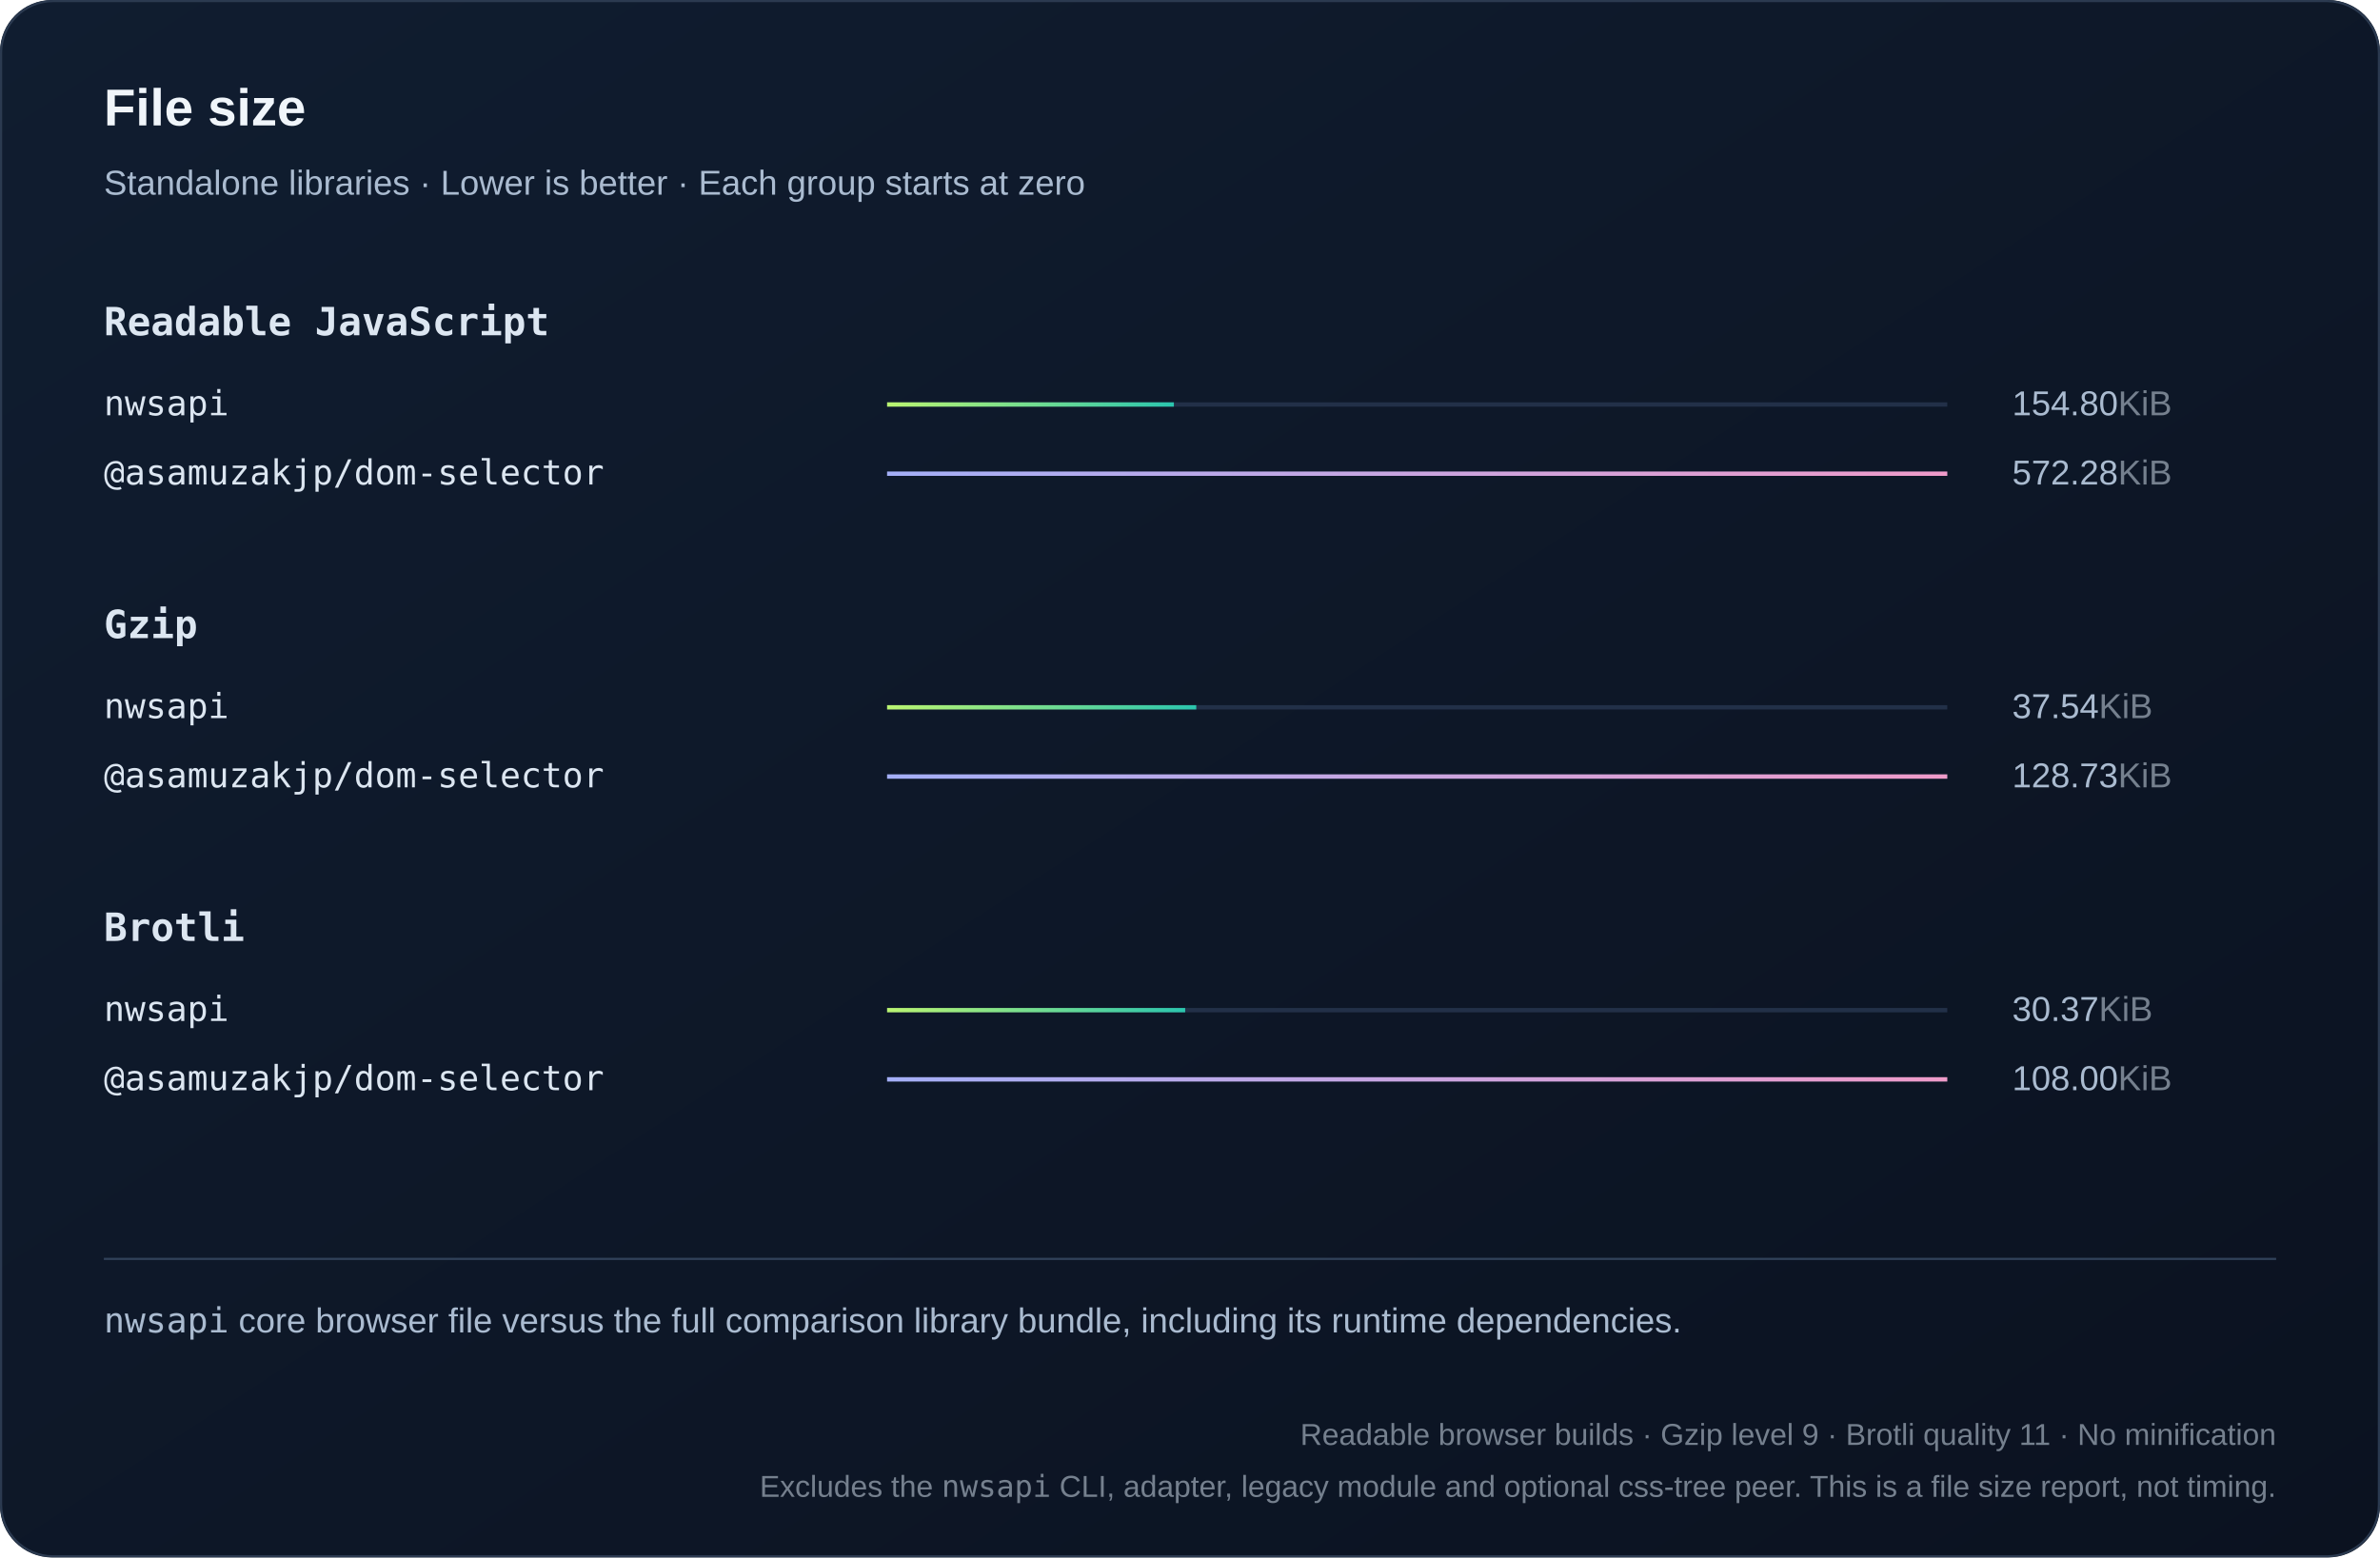
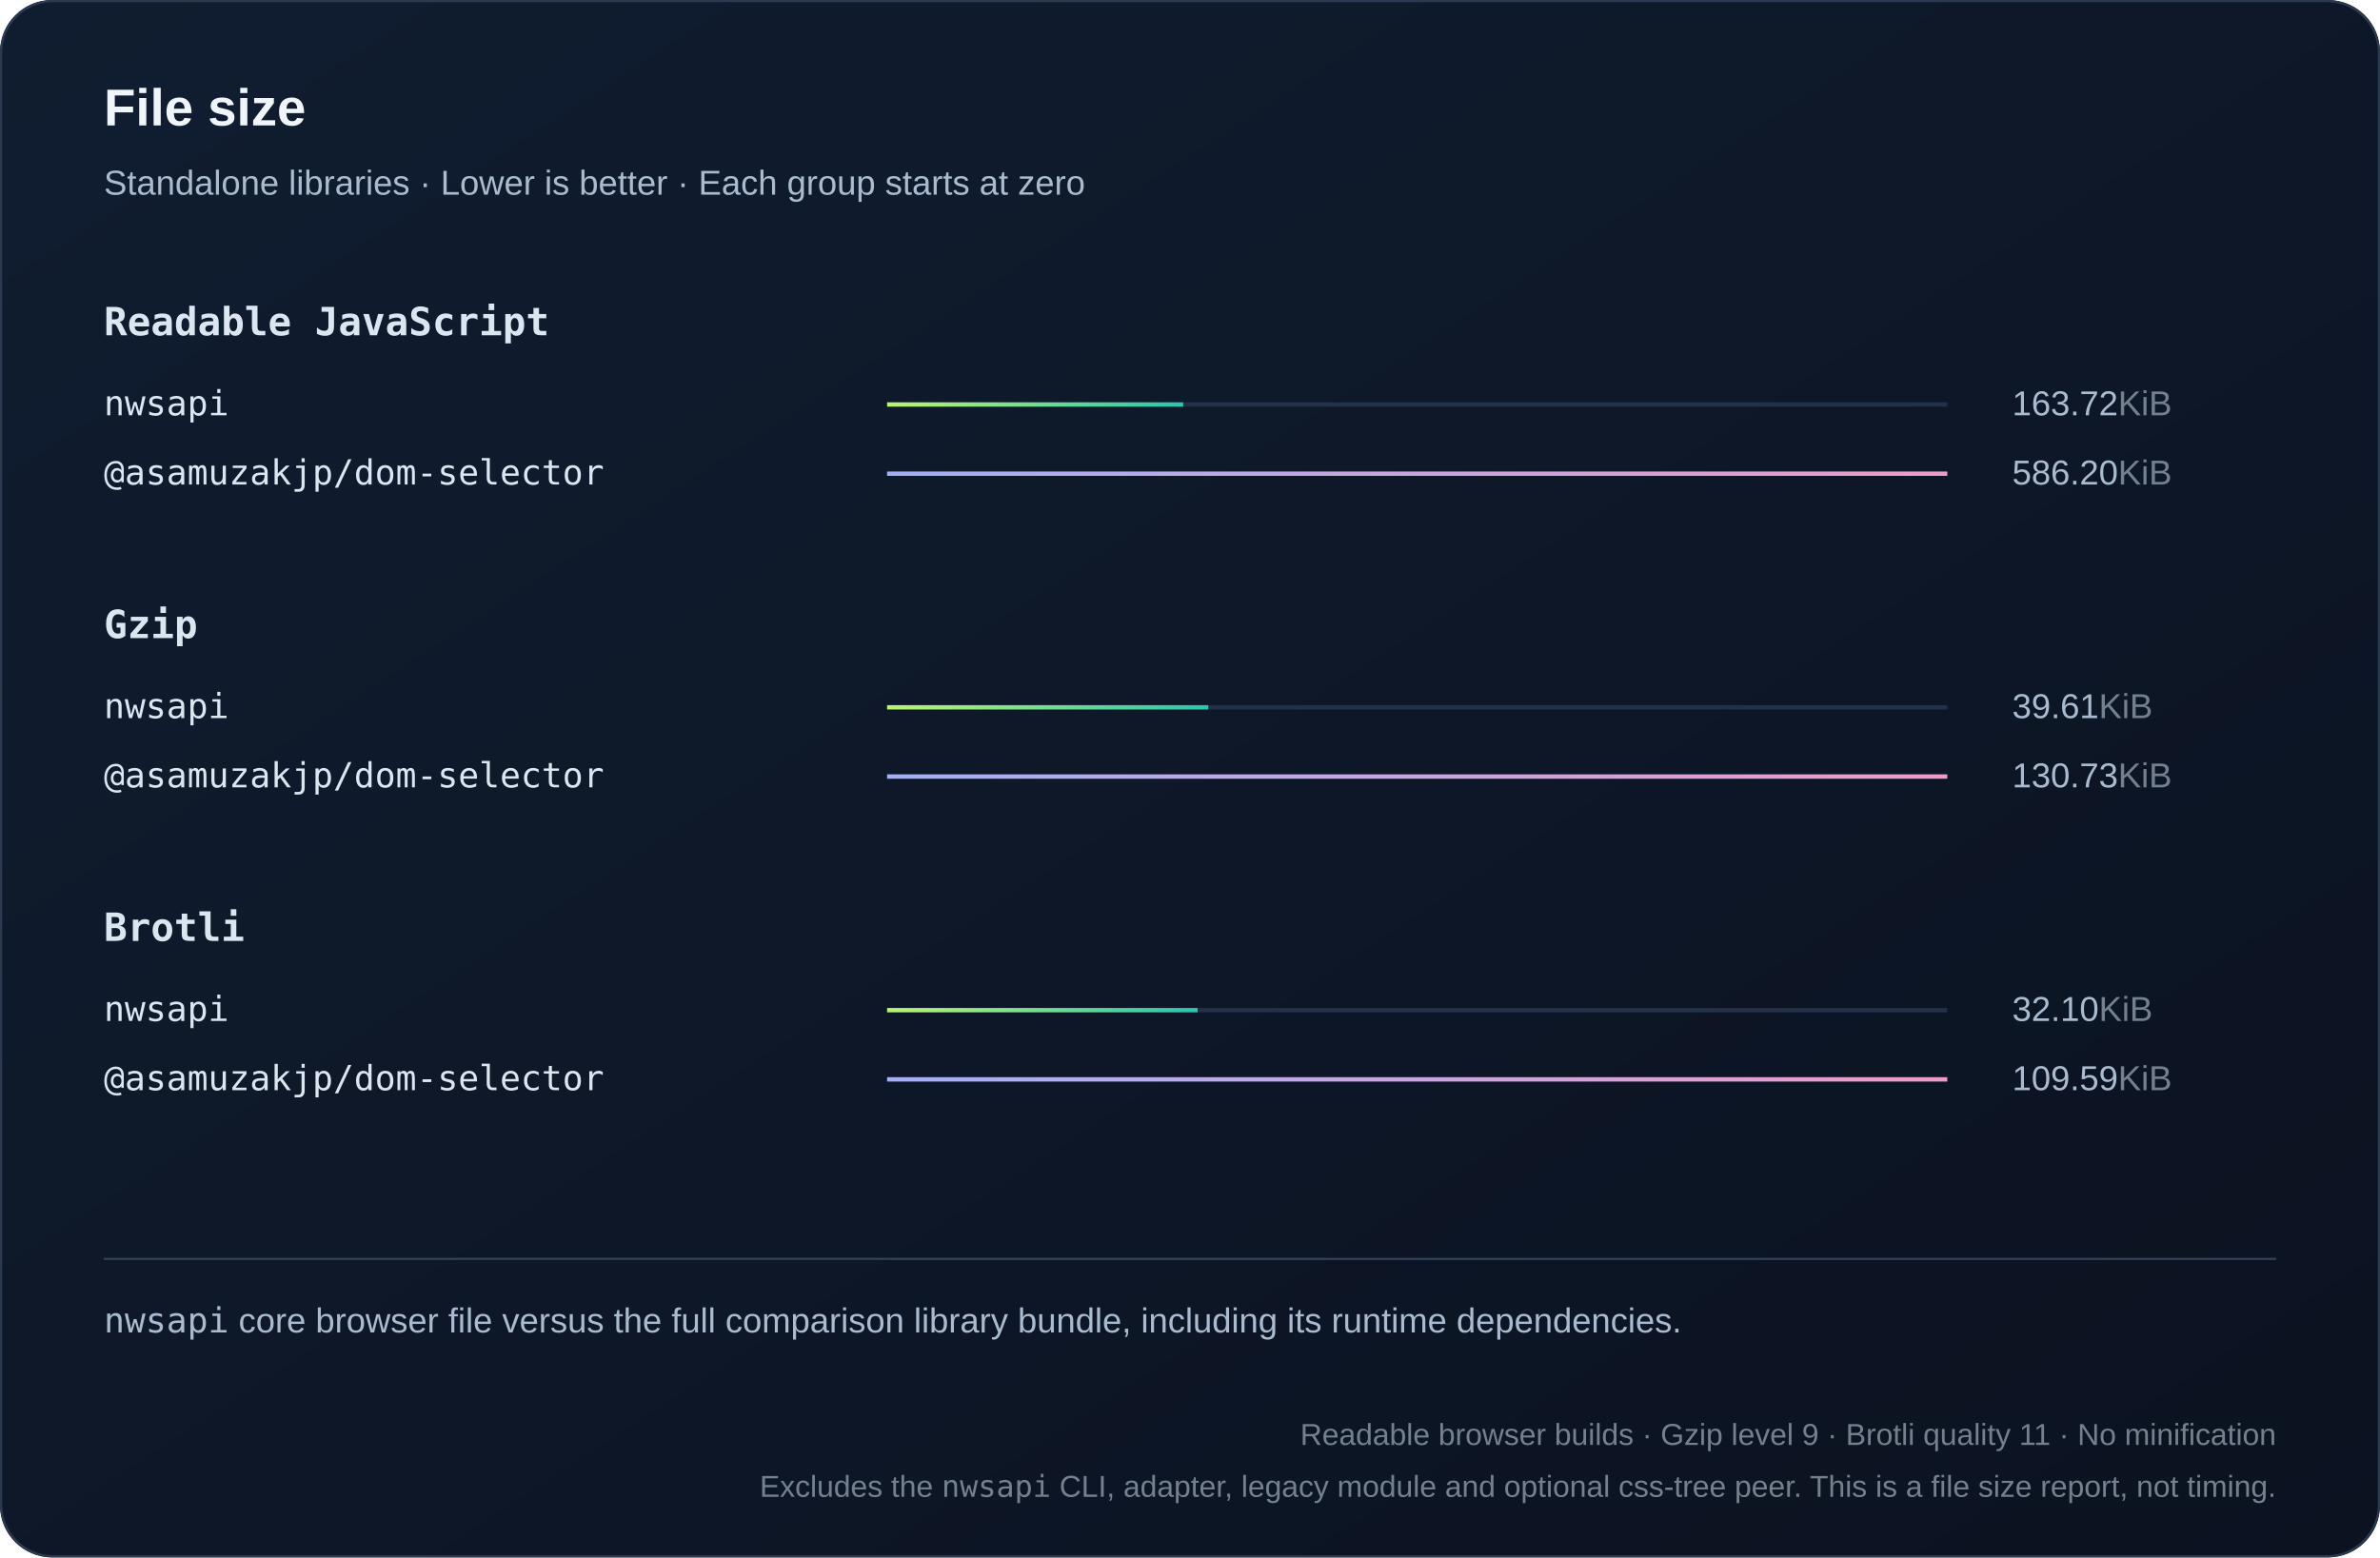
<svg xmlns="http://www.w3.org/2000/svg" width="1100" height="720" viewBox="0 0 1100 720" role="img">
  <defs>
    <linearGradient id="bg" x2="1" y2="1">
      <stop stop-color="#101d30" />
      <stop offset="1" stop-color="#0b1220" />
    </linearGradient>
    <linearGradient id="series0">
      <stop stop-color="#baf471" />
      <stop offset="1" stop-color="#2bc5ae" />
    </linearGradient>
    <linearGradient id="series1">
      <stop stop-color="#a4aff7" />
      <stop offset="1" stop-color="#ef9bc9" />
    </linearGradient>
    <linearGradient id="series2">
      <stop stop-color="#80d7ff" />
      <stop offset="1" stop-color="#739be8" />
    </linearGradient>
  </defs>
  <style>text{font-family:Arial,Helvetica,sans-serif;fill:#f0f5fa}
.muted{fill:#aabbd0;font:16px Arial,Helvetica,sans-serif}
.code{font:18px Consolas,Menlo,monospace;fill:#dce6f1}
.note .code{font:16px Consolas,Menlo,monospace}
.metadata,.metadata .code{fill:#75808e;font-size:14px}
.chart-title{font-size:24px;font-weight:700}
.unit{fill:#75808e}
.package{font-family:Consolas,Menlo,monospace}
.comparison{font-size:14px;font-variant-numeric:tabular-nums}
.tick{fill:#aabbd0;font-size:12px}
.time{fill:#aabbd0;font-size:13px;font-variant-numeric:tabular-nums}
.engine{font-size:16px}</style>
  <rect width="1100" height="720" rx="24" fill="url(#bg)" />
  <rect x=".5" y=".5" width="1099" height="719" rx="24" fill="none" stroke="#2b3a50" />
  <text x="48" y="58" class="chart-title">File size</text>
  <text x="48" y="90" class="muted">Standalone libraries · Lower is better · Each group starts at zero</text>
  <text x="48" y="155" class="code" style="font-weight:600">Readable JavaScript</text>
  <g>
    <text x="48" y="192" class="code engine">nwsapi</text>
    <path d="M410 187h490" stroke="#223048" stroke-width="2" />
-     <rect x="410" y="186" width="132.546" height="2" fill="url(#series0)" />
-     <text x="930" y="192" class="muted">154.80<tspan class="unit">KiB</tspan>
+     <rect x="410" y="186" width="136.85" height="2" fill="url(#series0)" />
+     <text x="930" y="192" class="muted">163.72<tspan class="unit">KiB</tspan>
    </text>
  </g>
  <g>
    <text x="48" y="224" class="code engine">@asamuzakjp/dom-selector</text>
    <path d="M410 219h490" stroke="#223048" stroke-width="2" />
    <rect x="410" y="218" width="490" height="2" fill="url(#series1)" />
-     <text x="930" y="224" class="muted">572.28<tspan class="unit">KiB</tspan>
+     <text x="930" y="224" class="muted">586.20<tspan class="unit">KiB</tspan>
    </text>
  </g>
  <text x="48" y="295" class="code" style="font-weight:600">Gzip</text>
  <g>
    <text x="48" y="332" class="code engine">nwsapi</text>
    <path d="M410 327h490" stroke="#223048" stroke-width="2" />
-     <rect x="410" y="326" width="142.902" height="2" fill="url(#series0)" />
-     <text x="930" y="332" class="muted">37.54<tspan class="unit">KiB</tspan>
+     <rect x="410" y="326" width="148.447" height="2" fill="url(#series0)" />
+     <text x="930" y="332" class="muted">39.61<tspan class="unit">KiB</tspan>
    </text>
  </g>
  <g>
    <text x="48" y="364" class="code engine">@asamuzakjp/dom-selector</text>
    <path d="M410 359h490" stroke="#223048" stroke-width="2" />
    <rect x="410" y="358" width="490" height="2" fill="url(#series1)" />
-     <text x="930" y="364" class="muted">128.73<tspan class="unit">KiB</tspan>
+     <text x="930" y="364" class="muted">130.73<tspan class="unit">KiB</tspan>
    </text>
  </g>
  <text x="48" y="435" class="code" style="font-weight:600">Brotli</text>
  <g>
    <text x="48" y="472" class="code engine">nwsapi</text>
    <path d="M410 467h490" stroke="#223048" stroke-width="2" />
-     <rect x="410" y="466" width="137.776" height="2" fill="url(#series0)" />
-     <text x="930" y="472" class="muted">30.37<tspan class="unit">KiB</tspan>
+     <rect x="410" y="466" width="143.518" height="2" fill="url(#series0)" />
+     <text x="930" y="472" class="muted">32.10<tspan class="unit">KiB</tspan>
    </text>
  </g>
  <g>
    <text x="48" y="504" class="code engine">@asamuzakjp/dom-selector</text>
    <path d="M410 499h490" stroke="#223048" stroke-width="2" />
    <rect x="410" y="498" width="490" height="2" fill="url(#series1)" />
-     <text x="930" y="504" class="muted">108.00<tspan class="unit">KiB</tspan>
+     <text x="930" y="504" class="muted">109.59<tspan class="unit">KiB</tspan>
    </text>
  </g>
  <path d="M48 582h1004" stroke="#304159" />
  <text x="48" y="616" class="muted note">
    <tspan class="package">nwsapi</tspan> core browser file versus the full comparison library bundle, including its runtime dependencies.</text>
  <text x="1052" y="668" text-anchor="end" class="muted note metadata">Readable browser builds · Gzip level 9 · Brotli quality 11 · No minification</text>
  <text x="1052" y="692" text-anchor="end" class="muted note metadata">Excludes the <tspan class="package">nwsapi</tspan> CLI, adapter, legacy module and optional css-tree peer. This is a file size report, not timing.</text>
</svg>
